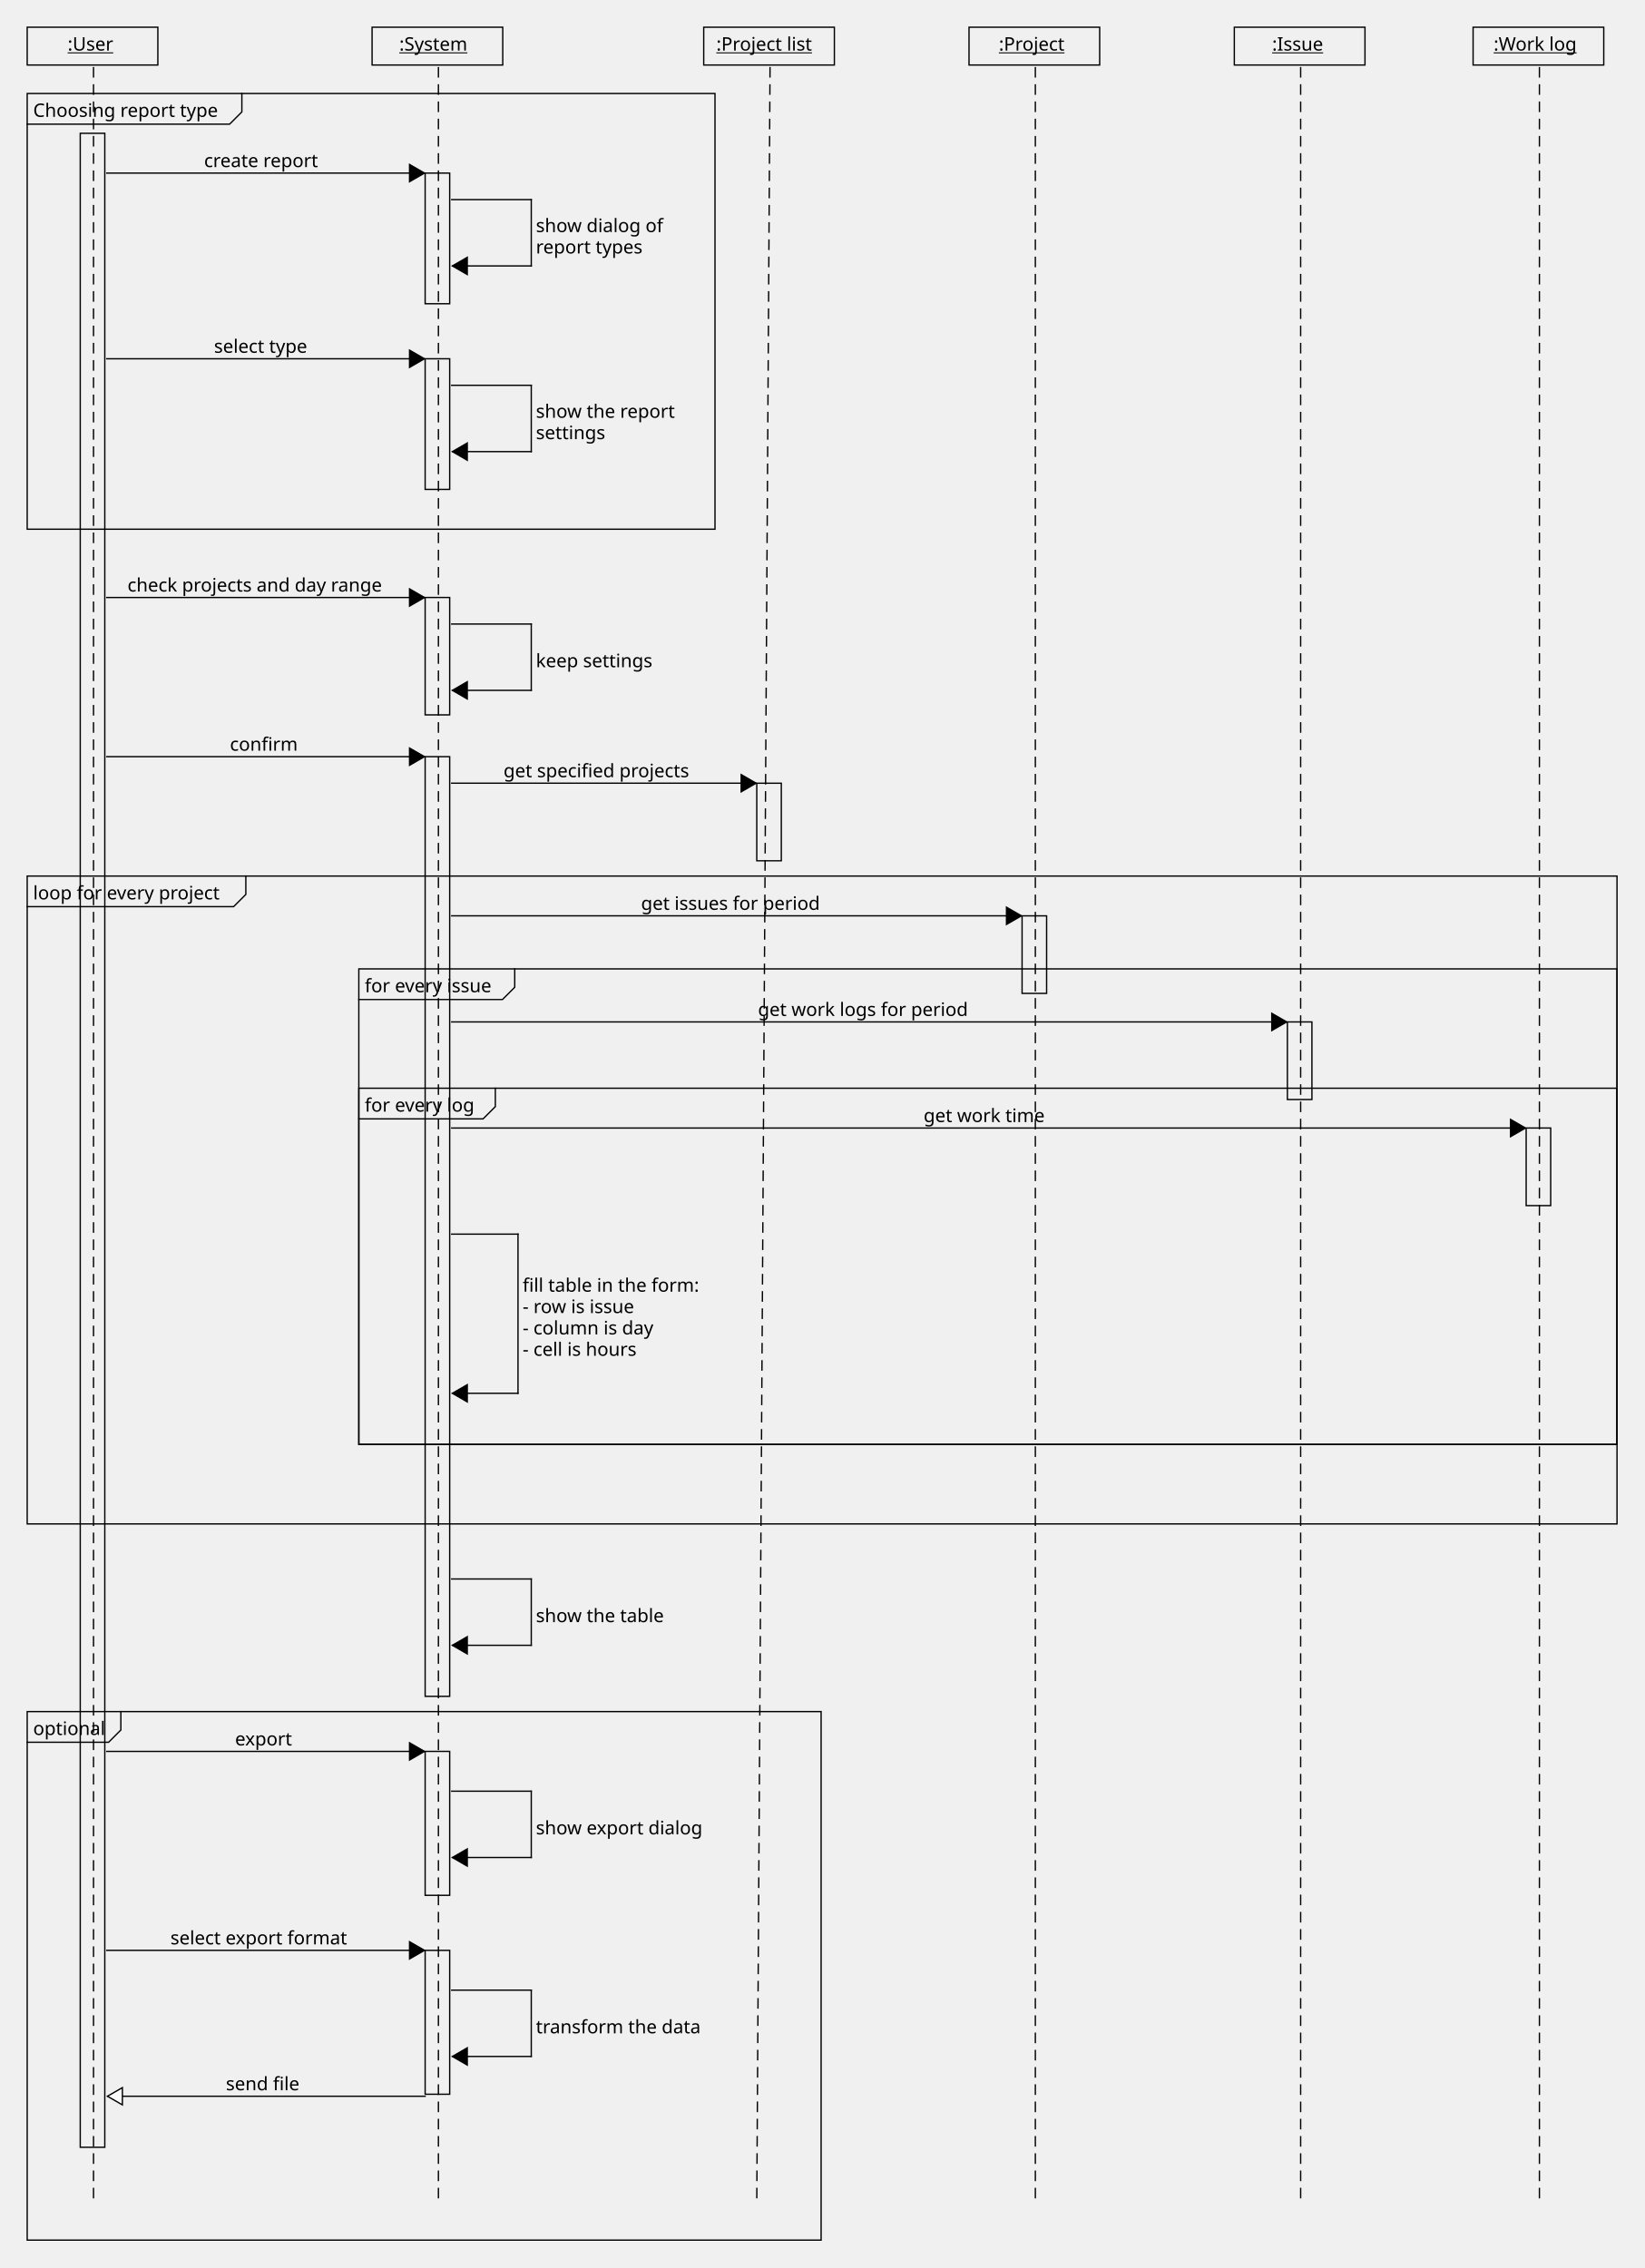
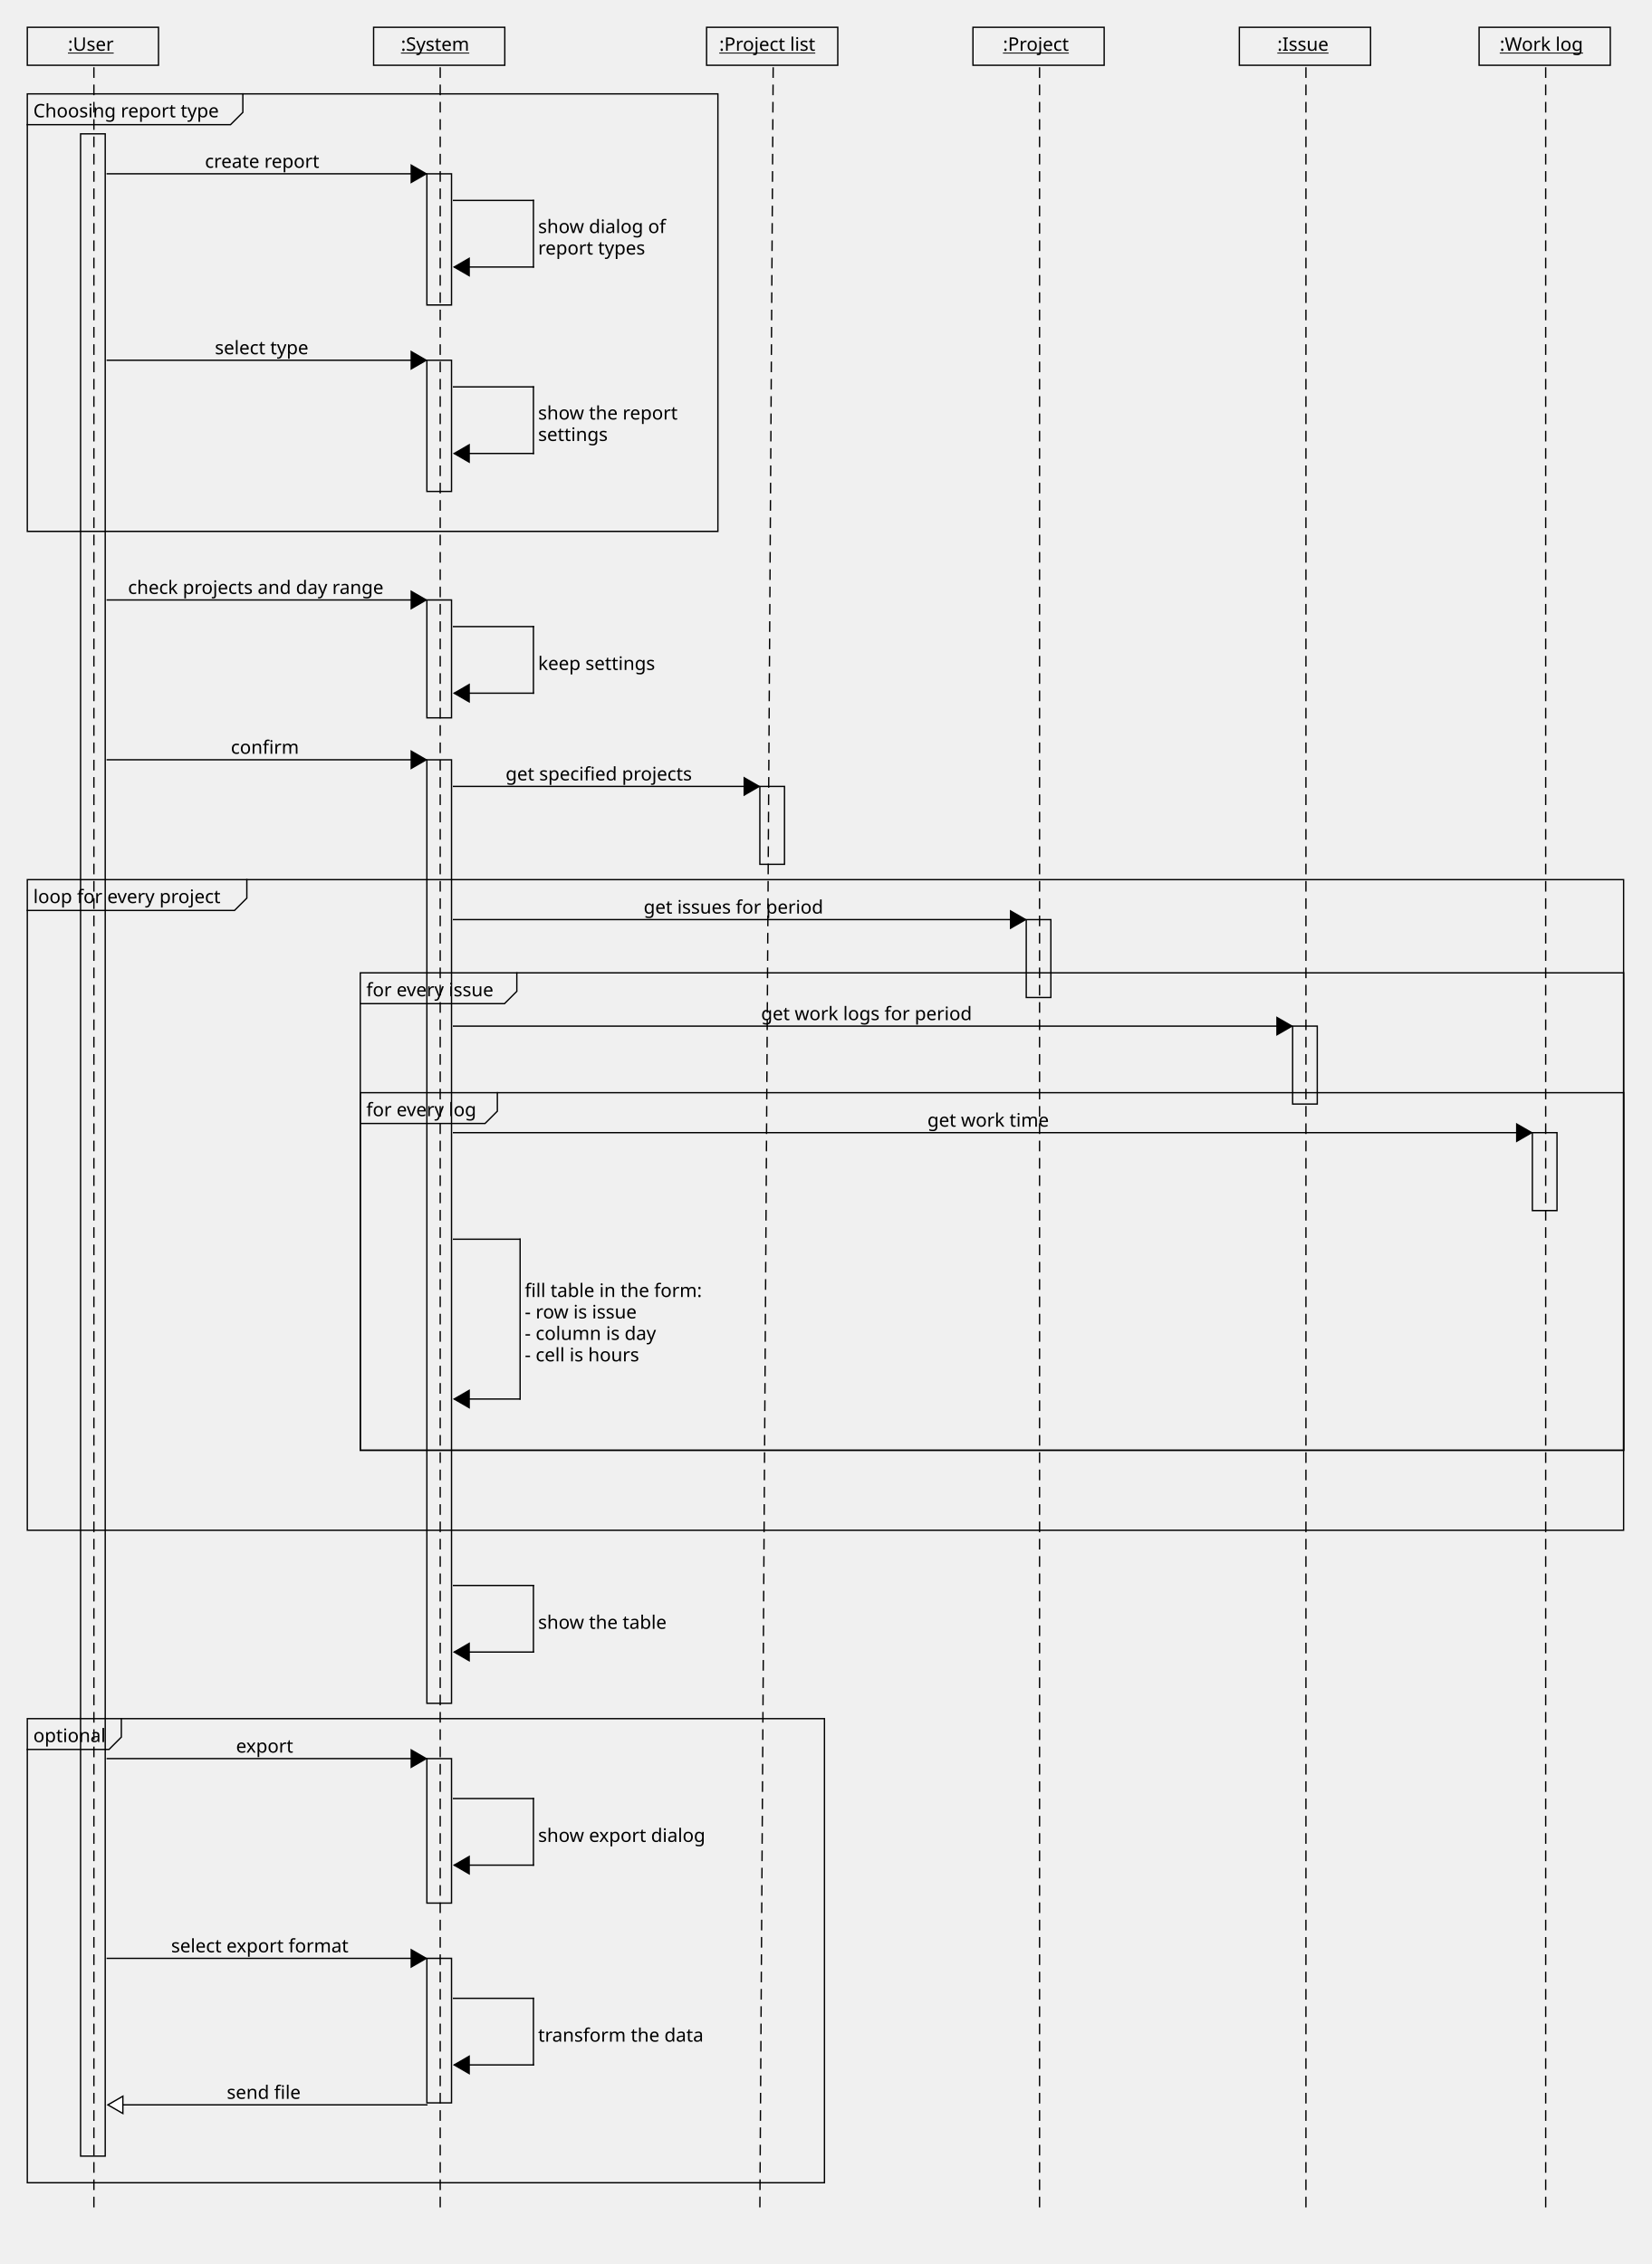
- <svg xmlns="http://www.w3.org/2000/svg" fill-opacity="1" color-rendering="auto" color-interpolation="auto" text-rendering="auto" stroke="black" stroke-linecap="square" width="1240" stroke-miterlimit="10" shape-rendering="auto" stroke-opacity="1" fill="black" stroke-dasharray="none" font-weight="normal" stroke-width="1" viewBox="140 -20 1240 1710" height="1710" font-family="'Dialog'" font-style="normal" stroke-linejoin="miter" font-size="12px" stroke-dashoffset="0" image-rendering="auto">
+ <svg xmlns="http://www.w3.org/2000/svg" fill-opacity="1" color-rendering="auto" color-interpolation="auto" text-rendering="auto" stroke="black" stroke-linecap="square" width="1240" stroke-miterlimit="10" shape-rendering="auto" stroke-opacity="1" fill="black" stroke-dasharray="none" font-weight="normal" stroke-width="1" viewBox="140 -20 1240 1700" height="1700" font-family="'Dialog'" font-style="normal" stroke-linejoin="miter" font-size="12px" stroke-dashoffset="0" image-rendering="auto">
  <defs id="genericDefs" />
  <g>
    <defs id="defs1">
      <clipPath clipPathUnits="userSpaceOnUse" id="clipPath1">
        <path d="M0 0 L2147483647 0 L2147483647 2147483647 L0 2147483647 L0 0 Z" />
      </clipPath>
      <clipPath clipPathUnits="userSpaceOnUse" id="clipPath2">
-         <path d="M0 0 L0 400 L600 400 L600 0 Z" />
+         <path d="M0 0 L0 350 L600 350 L600 0 Z" />
      </clipPath>
      <clipPath clipPathUnits="userSpaceOnUse" id="clipPath3">
        <path d="M0 0 L0 110 L20 110 L20 0 Z" />
      </clipPath>
      <clipPath clipPathUnits="userSpaceOnUse" id="clipPath4">
        <path d="M0 0 L0 270 L950 270 L950 0 Z" />
      </clipPath>
      <clipPath clipPathUnits="userSpaceOnUse" id="clipPath5">
        <path d="M0 0 L0 60 L20 60 L20 0 Z" />
      </clipPath>
      <clipPath clipPathUnits="userSpaceOnUse" id="clipPath6">
        <path d="M0 0 L0 360 L950 360 L950 0 Z" />
      </clipPath>
      <clipPath clipPathUnits="userSpaceOnUse" id="clipPath7">
        <path d="M0 0 L0 490 L1200 490 L1200 0 Z" />
      </clipPath>
      <clipPath clipPathUnits="userSpaceOnUse" id="clipPath8">
        <path d="M0 0 L0 30 L100 30 L100 0 Z" />
      </clipPath>
      <clipPath clipPathUnits="userSpaceOnUse" id="clipPath9">
        <path d="M0 0 L0 710 L20 710 L20 0 Z" />
      </clipPath>
      <clipPath clipPathUnits="userSpaceOnUse" id="clipPath10">
        <path d="M0 0 L0 90 L20 90 L20 0 Z" />
      </clipPath>
      <clipPath clipPathUnits="userSpaceOnUse" id="clipPath11">
        <path d="M0 0 L0 330 L520 330 L520 0 Z" />
      </clipPath>
      <clipPath clipPathUnits="userSpaceOnUse" id="clipPath12">
        <path d="M0 0 L0 100 L20 100 L20 0 Z" />
      </clipPath>
      <clipPath clipPathUnits="userSpaceOnUse" id="clipPath13">
        <path d="M0 0 L0 1520 L20 1520 L20 0 Z" />
      </clipPath>
      <clipPath clipPathUnits="userSpaceOnUse" id="clipPath14">
        <path d="M0 0 L0 40 L270 40 L270 0 Z" />
      </clipPath>
      <clipPath clipPathUnits="userSpaceOnUse" id="clipPath15">
        <path d="M0 0 L0 80 L220 80 L220 0 Z" />
      </clipPath>
      <clipPath clipPathUnits="userSpaceOnUse" id="clipPath16">
        <path d="M0 0 L0 80 L190 80 L190 0 Z" />
      </clipPath>
      <clipPath clipPathUnits="userSpaceOnUse" id="clipPath17">
        <path d="M0 0 L0 150 L220 150 L220 0 Z" />
      </clipPath>
      <clipPath clipPathUnits="userSpaceOnUse" id="clipPath18">
        <path d="M0 0 L0 40 L840 40 L840 0 Z" />
      </clipPath>
      <clipPath clipPathUnits="userSpaceOnUse" id="clipPath19">
        <path d="M0 0 L0 40 L660 40 L660 0 Z" />
      </clipPath>
      <clipPath clipPathUnits="userSpaceOnUse" id="clipPath20">
        <path d="M0 0 L0 40 L460 40 L460 0 Z" />
      </clipPath>
      <clipPath clipPathUnits="userSpaceOnUse" id="clipPath21">
        <path d="M0 0 L0 40 L260 40 L260 0 Z" />
      </clipPath>
      <clipPath clipPathUnits="userSpaceOnUse" id="clipPath22">
        <path d="M0 0 L0 1640 L30 1640 L30 0 Z" />
      </clipPath>
      <clipPath clipPathUnits="userSpaceOnUse" id="clipPath23">
        <path d="M0 0 L0 80 L180 80 L180 0 Z" />
      </clipPath>
      <clipPath clipPathUnits="userSpaceOnUse" id="clipPath24">
        <path d="M0 0 L0 80 L200 80 L200 0 Z" />
      </clipPath>
      <clipPath clipPathUnits="userSpaceOnUse" id="clipPath25">
        <path d="M0 0 L0 1640 L40 1640 L40 0 Z" />
      </clipPath>
    </defs>
    <g fill="rgb(255,255,255)" fill-opacity="0" transform="translate(160,1270)" stroke-opacity="0" stroke="rgb(255,255,255)">
-       <rect x="0.5" width="598.5" height="398.5" y="0.5" clip-path="url(#clipPath2)" stroke="none" />
+       <rect x="0.5" width="598.5" height="348.5" y="0.5" clip-path="url(#clipPath2)" stroke="none" />
    </g>
    <g transform="translate(160,1270)">
-       <rect fill="none" x="0.5" width="598.5" height="398.5" y="0.5" clip-path="url(#clipPath2)" />
+       <rect fill="none" x="0.5" width="598.5" height="348.5" y="0.5" clip-path="url(#clipPath2)" />
      <path fill="none" d="M71.104 0.5 L71.104 14.366 L61.86 23.609 L0.5 23.609" clip-path="url(#clipPath2)" />
      <text x="5" font-size="14px" y="18.109" clip-path="url(#clipPath2)" font-family="sans-serif" stroke="none" xml:space="preserve">optional</text>
    </g>
    <g fill="rgb(255,255,255)" fill-opacity="0" transform="translate(460,1450)" stroke-opacity="0" stroke="rgb(255,255,255)">
      <rect x="0.5" width="18.5" height="108.5" y="0.5" clip-path="url(#clipPath3)" stroke="none" />
    </g>
    <g transform="translate(460,1450)">
      <rect fill="none" x="0.5" width="18.5" height="108.5" y="0.5" clip-path="url(#clipPath3)" />
    </g>
    <g fill="rgb(255,255,255)" fill-opacity="0" transform="translate(460,1300)" stroke-opacity="0" stroke="rgb(255,255,255)">
      <rect x="0.5" width="18.5" height="108.5" y="0.5" clip-path="url(#clipPath3)" stroke="none" />
    </g>
    <g transform="translate(460,1300)">
      <rect fill="none" x="0.5" width="18.5" height="108.5" y="0.5" clip-path="url(#clipPath3)" />
    </g>
    <g fill="rgb(255,255,255)" fill-opacity="0" transform="translate(410,800)" stroke-opacity="0" stroke="rgb(255,255,255)">
      <rect x="0.5" width="948.5" height="268.5" y="0.5" clip-path="url(#clipPath4)" stroke="none" />
    </g>
    <g transform="translate(410,800)">
      <rect fill="none" x="0.5" width="948.5" height="268.5" y="0.5" clip-path="url(#clipPath4)" />
      <path fill="none" d="M103.41 0.5 L103.41 14.366 L94.167 23.609 L0.5 23.609" clip-path="url(#clipPath4)" />
      <text x="5" font-size="14px" y="18.109" clip-path="url(#clipPath4)" font-family="sans-serif" stroke="none" xml:space="preserve">for every log</text>
    </g>
    <g fill="rgb(255,255,255)" fill-opacity="0" transform="translate(1290,830)" stroke-opacity="0" stroke="rgb(255,255,255)">
      <rect x="0.5" width="18.5" height="58.5" y="0.5" clip-path="url(#clipPath5)" stroke="none" />
    </g>
    <g transform="translate(1290,830)">
      <rect fill="none" x="0.5" width="18.5" height="58.5" y="0.5" clip-path="url(#clipPath5)" />
    </g>
    <g fill="rgb(255,255,255)" fill-opacity="0" transform="translate(410,710)" stroke-opacity="0" stroke="rgb(255,255,255)">
      <rect x="0.5" width="948.5" height="358.5" y="0.5" clip-path="url(#clipPath6)" stroke="none" />
    </g>
    <g transform="translate(410,710)">
      <rect fill="none" x="0.5" width="948.5" height="358.5" y="0.5" clip-path="url(#clipPath6)" />
      <path fill="none" d="M118.033 0.5 L118.033 14.366 L108.789 23.609 L0.5 23.609" clip-path="url(#clipPath6)" />
      <text x="5" font-size="14px" y="18.109" clip-path="url(#clipPath6)" font-family="sans-serif" stroke="none" xml:space="preserve">for every issue</text>
    </g>
    <g fill="rgb(255,255,255)" fill-opacity="0" transform="translate(1110,750)" stroke-opacity="0" stroke="rgb(255,255,255)">
      <rect x="0.5" width="18.5" height="58.5" y="0.5" clip-path="url(#clipPath5)" stroke="none" />
    </g>
    <g transform="translate(1110,750)">
      <rect fill="none" x="0.5" width="18.5" height="58.5" y="0.5" clip-path="url(#clipPath5)" />
    </g>
    <g fill="rgb(255,255,255)" fill-opacity="0" transform="translate(160,640)" stroke-opacity="0" stroke="rgb(255,255,255)">
      <rect x="0.5" width="1198.5" height="488.5" y="0.5" clip-path="url(#clipPath7)" stroke="none" />
    </g>
    <g transform="translate(160,640)">
      <rect fill="none" x="0.5" width="1198.5" height="488.5" y="0.5" clip-path="url(#clipPath7)" />
      <path fill="none" d="M165.324 0.5 L165.324 14.366 L156.08 23.609 L0.5 23.609" clip-path="url(#clipPath7)" />
      <text x="5" font-size="14px" y="18.109" clip-path="url(#clipPath7)" font-family="sans-serif" stroke="none" xml:space="preserve">loop for every project</text>
    </g>
    <g fill="rgb(255,255,255)" fill-opacity="0" transform="translate(910,670)" stroke-opacity="0" stroke="rgb(255,255,255)">
      <rect x="0.5" width="18.5" height="58.5" y="0.5" clip-path="url(#clipPath5)" stroke="none" />
    </g>
    <g transform="translate(910,670)">
      <rect fill="none" x="0.5" width="18.5" height="58.5" y="0.5" clip-path="url(#clipPath5)" />
    </g>
    <g fill="rgb(255,255,255)" fill-opacity="0" transform="translate(710,570)" stroke-opacity="0" stroke="rgb(255,255,255)">
      <rect x="0.5" width="18.5" height="58.5" y="0.5" clip-path="url(#clipPath5)" stroke="none" />
    </g>
    <g transform="translate(710,570)">
      <rect fill="none" x="0.5" width="18.5" height="58.5" y="0.5" clip-path="url(#clipPath5)" />
    </g>
    <g fill="rgb(255,255,255)" fill-opacity="0" transform="translate(870,0)" stroke-opacity="0" stroke="rgb(255,255,255)">
      <rect x="0.5" width="98.5" height="28.5" y="0.5" clip-path="url(#clipPath8)" stroke="none" />
    </g>
    <g transform="translate(870,0)">
      <rect fill="none" x="0.5" width="98.5" height="28.5" y="0.5" clip-path="url(#clipPath8)" />
      <text x="23" font-size="14px" y="18.109" text-decoration="underline" clip-path="url(#clipPath8)" font-family="sans-serif" stroke="none" xml:space="preserve">:Project</text>
    </g>
    <g fill="rgb(255,255,255)" fill-opacity="0" transform="translate(460,550)" stroke-opacity="0" stroke="rgb(255,255,255)">
      <rect x="0.5" width="18.5" height="708.5" y="0.5" clip-path="url(#clipPath9)" stroke="none" />
    </g>
    <g transform="translate(460,550)">
      <rect fill="none" x="0.5" width="18.5" height="708.5" y="0.5" clip-path="url(#clipPath9)" />
    </g>
    <g fill="rgb(255,255,255)" fill-opacity="0" transform="translate(460,430)" stroke-opacity="0" stroke="rgb(255,255,255)">
      <rect x="0.5" width="18.5" height="88.5" y="0.5" clip-path="url(#clipPath10)" stroke="none" />
    </g>
    <g transform="translate(460,430)">
      <rect fill="none" x="0.5" width="18.5" height="88.5" y="0.5" clip-path="url(#clipPath10)" />
    </g>
    <g fill="rgb(255,255,255)" fill-opacity="0" transform="translate(160,50)" stroke-opacity="0" stroke="rgb(255,255,255)">
      <rect x="0.5" width="518.5" height="328.5" y="0.5" clip-path="url(#clipPath11)" stroke="none" />
    </g>
    <g transform="translate(160,50)">
      <rect fill="none" x="0.5" width="518.5" height="328.5" y="0.5" clip-path="url(#clipPath11)" />
      <path fill="none" d="M162.329 0.5 L162.329 14.366 L153.086 23.609 L0.5 23.609" clip-path="url(#clipPath11)" />
      <text x="5" font-size="14px" y="18.109" clip-path="url(#clipPath11)" font-family="sans-serif" stroke="none" xml:space="preserve">Choosing report type</text>
    </g>
    <g fill="rgb(255,255,255)" fill-opacity="0" transform="translate(460,250)" stroke-opacity="0" stroke="rgb(255,255,255)">
      <rect x="0.5" width="18.5" height="98.5" y="0.5" clip-path="url(#clipPath12)" stroke="none" />
    </g>
    <g transform="translate(460,250)">
      <rect fill="none" x="0.5" width="18.5" height="98.5" y="0.5" clip-path="url(#clipPath12)" />
    </g>
    <g fill="rgb(255,255,255)" fill-opacity="0" transform="translate(1250,0)" stroke-opacity="0" stroke="rgb(255,255,255)">
      <rect x="0.5" width="98.5" height="28.5" y="0.5" clip-path="url(#clipPath8)" stroke="none" />
    </g>
    <g transform="translate(1250,0)">
      <rect fill="none" x="0.5" width="98.5" height="28.5" y="0.5" clip-path="url(#clipPath8)" />
      <text x="16" font-size="14px" y="18.109" text-decoration="underline" clip-path="url(#clipPath8)" font-family="sans-serif" stroke="none" xml:space="preserve">:Work log</text>
    </g>
    <g fill="rgb(255,255,255)" fill-opacity="0" transform="translate(460,110)" stroke-opacity="0" stroke="rgb(255,255,255)">
      <rect x="0.5" width="18.5" height="98.5" y="0.5" clip-path="url(#clipPath12)" stroke="none" />
    </g>
    <g transform="translate(460,110)">
      <rect fill="none" x="0.5" width="18.5" height="98.5" y="0.5" clip-path="url(#clipPath12)" />
    </g>
    <g fill="rgb(255,255,255)" fill-opacity="0" transform="translate(200,80)" stroke-opacity="0" stroke="rgb(255,255,255)">
      <rect x="0.5" width="18.5" height="1518.5" y="0.5" clip-path="url(#clipPath13)" stroke="none" />
    </g>
    <g transform="translate(200,80)">
      <rect fill="none" x="0.5" width="18.5" height="1518.5" y="0.5" clip-path="url(#clipPath13)" />
    </g>
    <g fill="rgb(255,255,255)" fill-opacity="0" transform="translate(1070,0)" stroke-opacity="0" stroke="rgb(255,255,255)">
      <rect x="0.5" width="98.5" height="28.5" y="0.5" clip-path="url(#clipPath8)" stroke="none" />
    </g>
    <g transform="translate(1070,0)">
      <rect fill="none" x="0.5" width="98.5" height="28.5" y="0.5" clip-path="url(#clipPath8)" />
      <text x="29" font-size="14px" y="18.109" text-decoration="underline" clip-path="url(#clipPath8)" font-family="sans-serif" stroke="none" xml:space="preserve">:Issue</text>
    </g>
    <g fill="rgb(255,255,255)" fill-opacity="0" transform="translate(670,0)" stroke-opacity="0" stroke="rgb(255,255,255)">
      <rect x="0.5" width="98.5" height="28.5" y="0.5" clip-path="url(#clipPath8)" stroke="none" />
    </g>
    <g transform="translate(670,0)">
      <rect fill="none" x="0.5" width="98.5" height="28.5" y="0.5" clip-path="url(#clipPath8)" />
      <text x="10" font-size="14px" y="18.109" text-decoration="underline" clip-path="url(#clipPath8)" font-family="sans-serif" stroke="none" xml:space="preserve">:Project list</text>
    </g>
    <g fill="rgb(255,255,255)" fill-opacity="0" transform="translate(420,0)" stroke-opacity="0" stroke="rgb(255,255,255)">
      <rect x="0.5" width="98.5" height="28.5" y="0.5" clip-path="url(#clipPath8)" stroke="none" />
    </g>
    <g transform="translate(420,0)">
      <rect fill="none" x="0.5" width="98.5" height="28.5" y="0.5" clip-path="url(#clipPath8)" />
      <text x="21" font-size="14px" y="18.109" text-decoration="underline" clip-path="url(#clipPath8)" font-family="sans-serif" stroke="none" xml:space="preserve">:System</text>
    </g>
    <g fill="rgb(255,255,255)" fill-opacity="0" transform="translate(160,0)" stroke-opacity="0" stroke="rgb(255,255,255)">
      <rect x="0.5" width="98.5" height="28.5" y="0.5" clip-path="url(#clipPath8)" stroke="none" />
    </g>
    <g transform="translate(160,0)">
      <rect fill="none" x="0.5" width="98.5" height="28.5" y="0.5" clip-path="url(#clipPath8)" />
      <text x="31" font-size="14px" y="18.109" text-decoration="underline" clip-path="url(#clipPath8)" font-family="sans-serif" stroke="none" xml:space="preserve">:User</text>
    </g>
    <g transform="translate(210,1540)">
      <path fill="none" d="M11.5 20.5 L250.5 20.5" clip-path="url(#clipPath14)" />
      <path fill="white" d="M22.258 27 L11 20.5 L22.258 14 Z" clip-path="url(#clipPath14)" stroke="none" />
      <path fill="none" d="M22.258 27 L11 20.5 L22.258 14 Z" clip-path="url(#clipPath14)" />
      <text x="100.281" font-size="14px" y="16" clip-path="url(#clipPath14)" font-family="sans-serif" stroke="none" xml:space="preserve">send file</text>
    </g>
    <g transform="translate(470,1470)">
      <path fill="none" d="M11.5 60.5 L70.5 60.5" clip-path="url(#clipPath15)" />
      <path fill="none" d="M70.5 60.5 L70.5 10.5" clip-path="url(#clipPath15)" />
      <path fill="none" d="M70.5 10.5 L10.5 10.5" clip-path="url(#clipPath15)" />
      <path d="M22.258 67 L11 60.5 L22.258 54 Z" clip-path="url(#clipPath15)" stroke="none" />
      <path fill="none" d="M22.258 67 L11 60.5 L22.258 54 Z" clip-path="url(#clipPath15)" />
      <text x="74" font-size="14px" y="43.055" clip-path="url(#clipPath15)" font-family="sans-serif" stroke="none" xml:space="preserve">transform the data</text>
    </g>
    <g transform="translate(210,1430)">
      <path fill="none" d="M249.5 20.5 L10.5 20.5" clip-path="url(#clipPath14)" />
      <path d="M238.742 14 L250 20.5 L238.742 27 Z" clip-path="url(#clipPath14)" stroke="none" />
      <path fill="none" d="M238.742 14 L250 20.5 L238.742 27 Z" clip-path="url(#clipPath14)" />
      <text x="58.476" font-size="14px" y="16" clip-path="url(#clipPath14)" font-family="sans-serif" stroke="none" xml:space="preserve">select export format</text>
    </g>
    <g transform="translate(470,1320)">
      <path fill="none" d="M11.5 60.5 L70.5 60.5" clip-path="url(#clipPath15)" />
      <path fill="none" d="M70.5 60.5 L70.5 10.5" clip-path="url(#clipPath15)" />
      <path fill="none" d="M70.5 10.5 L10.5 10.5" clip-path="url(#clipPath15)" />
      <path d="M22.258 67 L11 60.5 L22.258 54 Z" clip-path="url(#clipPath15)" stroke="none" />
      <path fill="none" d="M22.258 67 L11 60.5 L22.258 54 Z" clip-path="url(#clipPath15)" />
      <text x="74" font-size="14px" y="43.055" clip-path="url(#clipPath15)" font-family="sans-serif" stroke="none" xml:space="preserve">show export dialog</text>
    </g>
    <g transform="translate(210,1280)">
      <path fill="none" d="M249.5 20.5 L10.5 20.5" clip-path="url(#clipPath14)" />
      <path d="M238.742 14 L250 20.5 L238.742 27 Z" clip-path="url(#clipPath14)" stroke="none" />
      <path fill="none" d="M238.742 14 L250 20.5 L238.742 27 Z" clip-path="url(#clipPath14)" />
      <text x="107.202" font-size="14px" y="16" clip-path="url(#clipPath14)" font-family="sans-serif" stroke="none" xml:space="preserve">export</text>
    </g>
    <g transform="translate(470,1160)">
      <path fill="none" d="M11.5 60.5 L70.5 60.5" clip-path="url(#clipPath16)" />
      <path fill="none" d="M70.5 60.5 L70.5 10.5" clip-path="url(#clipPath16)" />
      <path fill="none" d="M70.5 10.5 L10.5 10.5" clip-path="url(#clipPath16)" />
      <path d="M22.258 67 L11 60.5 L22.258 54 Z" clip-path="url(#clipPath16)" stroke="none" />
      <path fill="none" d="M22.258 67 L11 60.5 L22.258 54 Z" clip-path="url(#clipPath16)" />
      <text x="74" font-size="14px" y="43.055" clip-path="url(#clipPath16)" font-family="sans-serif" stroke="none" xml:space="preserve">show the table</text>
    </g>
    <g transform="translate(470,900)">
      <path fill="none" d="M11.5 130.5 L60.5 130.5" clip-path="url(#clipPath17)" />
      <path fill="none" d="M60.5 130.5 L60.5 10.5" clip-path="url(#clipPath17)" />
      <path fill="none" d="M60.5 10.5 L10.5 10.5" clip-path="url(#clipPath17)" />
      <path d="M22.258 137 L11 130.5 L22.258 124 Z" clip-path="url(#clipPath17)" stroke="none" />
      <path fill="none" d="M22.258 137 L11 130.5 L22.258 124 Z" clip-path="url(#clipPath17)" />
      <text x="64" font-size="14px" y="53.891" clip-path="url(#clipPath17)" font-family="sans-serif" stroke="none" xml:space="preserve">fill table in the form:</text>
      <text x="64" font-size="14px" y="70" clip-path="url(#clipPath17)" font-family="sans-serif" stroke="none" xml:space="preserve">- row is issue</text>
      <text x="64" font-size="14px" y="86.109" clip-path="url(#clipPath17)" font-family="sans-serif" stroke="none" xml:space="preserve">- column is day</text>
      <text x="64" font-size="14px" y="102.219" clip-path="url(#clipPath17)" font-family="sans-serif" stroke="none" xml:space="preserve">- cell is hours</text>
    </g>
    <g transform="translate(470,810)">
      <path fill="none" d="M819.5 20.5 L10.5 20.5" clip-path="url(#clipPath18)" />
      <path d="M808.742 14 L820 20.5 L808.742 27 Z" clip-path="url(#clipPath18)" stroke="none" />
      <path fill="none" d="M808.742 14 L820 20.5 L808.742 27 Z" clip-path="url(#clipPath18)" />
      <text x="366.301" font-size="14px" y="16" clip-path="url(#clipPath18)" font-family="sans-serif" stroke="none" xml:space="preserve">get work time</text>
    </g>
    <g transform="translate(470,730)">
      <path fill="none" d="M639.5 20.5 L10.5 20.5" clip-path="url(#clipPath19)" />
      <path d="M628.742 14 L640 20.5 L628.742 27 Z" clip-path="url(#clipPath19)" stroke="none" />
      <path fill="none" d="M628.742 14 L640 20.5 L628.742 27 Z" clip-path="url(#clipPath19)" />
      <text x="241.424" font-size="14px" y="16" clip-path="url(#clipPath19)" font-family="sans-serif" stroke="none" xml:space="preserve">get work logs for period</text>
    </g>
    <g transform="translate(470,650)">
      <path fill="none" d="M439.5 20.5 L10.5 20.5" clip-path="url(#clipPath20)" />
      <path d="M428.742 14 L440 20.5 L428.742 27 Z" clip-path="url(#clipPath20)" stroke="none" />
      <path fill="none" d="M428.742 14 L440 20.5 L428.742 27 Z" clip-path="url(#clipPath20)" />
      <text x="153.277" font-size="14px" y="16" clip-path="url(#clipPath20)" font-family="sans-serif" stroke="none" xml:space="preserve">get issues for period</text>
    </g>
    <g transform="translate(470,550)">
      <path fill="none" d="M239.5 20.5 L10.5 20.5" clip-path="url(#clipPath21)" />
      <path d="M228.742 14 L240 20.5 L228.742 27 Z" clip-path="url(#clipPath21)" stroke="none" />
      <path fill="none" d="M228.742 14 L240 20.5 L228.742 27 Z" clip-path="url(#clipPath21)" />
      <text x="49.61" font-size="14px" y="16" clip-path="url(#clipPath21)" font-family="sans-serif" stroke="none" xml:space="preserve">get specified projects</text>
    </g>
    <g stroke-dasharray="8,5" stroke-miterlimit="5" transform="translate(910,20)" stroke-linecap="butt">
      <path fill="none" d="M10.5 10.5 L10.5 1620.5" clip-path="url(#clipPath22)" />
    </g>
    <g transform="translate(210,530)">
      <path fill="none" d="M249.5 20.5 L10.5 20.5" clip-path="url(#clipPath14)" />
      <path d="M238.742 14 L250 20.5 L238.742 27 Z" clip-path="url(#clipPath14)" stroke="none" />
      <path fill="none" d="M238.742 14 L250 20.5 L238.742 27 Z" clip-path="url(#clipPath14)" />
      <text x="103.326" font-size="14px" y="16" clip-path="url(#clipPath14)" font-family="sans-serif" stroke="none" xml:space="preserve">confirm</text>
    </g>
    <g transform="translate(470,440)">
      <path fill="none" d="M11.5 60.5 L70.5 60.5" clip-path="url(#clipPath23)" />
      <path fill="none" d="M70.5 60.5 L70.5 10.5" clip-path="url(#clipPath23)" />
      <path fill="none" d="M70.5 10.5 L10.5 10.5" clip-path="url(#clipPath23)" />
      <path d="M22.258 67 L11 60.5 L22.258 54 Z" clip-path="url(#clipPath23)" stroke="none" />
      <path fill="none" d="M22.258 67 L11 60.5 L22.258 54 Z" clip-path="url(#clipPath23)" />
      <text x="74" font-size="14px" y="43.055" clip-path="url(#clipPath23)" font-family="sans-serif" stroke="none" xml:space="preserve">keep settings</text>
    </g>
    <g transform="translate(210,410)">
      <path fill="none" d="M249.5 20.5 L10.5 20.5" clip-path="url(#clipPath14)" />
      <path d="M238.742 14 L250 20.5 L238.742 27 Z" clip-path="url(#clipPath14)" stroke="none" />
      <path fill="none" d="M238.742 14 L250 20.5 L238.742 27 Z" clip-path="url(#clipPath14)" />
      <text x="26.111" font-size="14px" y="16" clip-path="url(#clipPath14)" font-family="sans-serif" stroke="none" xml:space="preserve">check projects and day range</text>
    </g>
    <g transform="translate(470,260)">
      <path fill="none" d="M11.5 60.5 L70.5 60.5" clip-path="url(#clipPath24)" />
      <path fill="none" d="M70.5 60.5 L70.5 10.5" clip-path="url(#clipPath24)" />
      <path fill="none" d="M70.5 10.5 L10.5 10.5" clip-path="url(#clipPath24)" />
      <path d="M22.258 67 L11 60.5 L22.258 54 Z" clip-path="url(#clipPath24)" stroke="none" />
      <path fill="none" d="M22.258 67 L11 60.5 L22.258 54 Z" clip-path="url(#clipPath24)" />
      <text x="74" font-size="14px" y="35" clip-path="url(#clipPath24)" font-family="sans-serif" stroke="none" xml:space="preserve">show the report</text>
      <text x="74" font-size="14px" y="51.109" clip-path="url(#clipPath24)" font-family="sans-serif" stroke="none" xml:space="preserve">settings</text>
    </g>
    <g transform="translate(210,230)">
      <path fill="none" d="M249.5 20.5 L10.5 20.5" clip-path="url(#clipPath14)" />
      <path d="M238.742 14 L250 20.5 L238.742 27 Z" clip-path="url(#clipPath14)" stroke="none" />
      <path fill="none" d="M238.742 14 L250 20.5 L238.742 27 Z" clip-path="url(#clipPath14)" />
      <text x="91.339" font-size="14px" y="16" clip-path="url(#clipPath14)" font-family="sans-serif" stroke="none" xml:space="preserve">select type</text>
    </g>
    <g stroke-dasharray="8,5" stroke-miterlimit="5" transform="translate(1290,20)" stroke-linecap="butt">
      <path fill="none" d="M10.5 10.5 L10.5 1620.5" clip-path="url(#clipPath22)" />
    </g>
    <g transform="translate(470,120)">
      <path fill="none" d="M11.5 60.5 L70.5 60.5" clip-path="url(#clipPath16)" />
      <path fill="none" d="M70.5 60.5 L70.5 10.5" clip-path="url(#clipPath16)" />
      <path fill="none" d="M70.5 10.5 L10.5 10.5" clip-path="url(#clipPath16)" />
      <path d="M22.258 67 L11 60.5 L22.258 54 Z" clip-path="url(#clipPath16)" stroke="none" />
      <path fill="none" d="M22.258 67 L11 60.5 L22.258 54 Z" clip-path="url(#clipPath16)" />
      <text x="74" font-size="14px" y="35" clip-path="url(#clipPath16)" font-family="sans-serif" stroke="none" xml:space="preserve">show dialog of </text>
      <text x="74" font-size="14px" y="51.109" clip-path="url(#clipPath16)" font-family="sans-serif" stroke="none" xml:space="preserve">report types</text>
    </g>
    <g transform="translate(210,90)">
      <path fill="none" d="M249.5 20.5 L10.5 20.5" clip-path="url(#clipPath14)" />
      <path d="M238.742 14 L250 20.5 L238.742 27 Z" clip-path="url(#clipPath14)" stroke="none" />
      <path fill="none" d="M238.742 14 L250 20.5 L238.742 27 Z" clip-path="url(#clipPath14)" />
      <text x="83.868" font-size="14px" y="16" clip-path="url(#clipPath14)" font-family="sans-serif" stroke="none" xml:space="preserve">create report</text>
    </g>
    <g stroke-dasharray="8,5" stroke-miterlimit="5" transform="translate(1110,20)" stroke-linecap="butt">
      <path fill="none" d="M10.5 10.5 L10.5 1620.5" clip-path="url(#clipPath22)" />
    </g>
    <g stroke-dasharray="8,5" stroke-miterlimit="5" transform="translate(700,20)" stroke-linecap="butt">
      <path fill="none" d="M20.5 10.5 L10.5 1620.5" clip-path="url(#clipPath25)" />
    </g>
    <g stroke-dasharray="8,5" stroke-miterlimit="5" transform="translate(460,20)" stroke-linecap="butt">
      <path fill="none" d="M10.5 10.5 L10.5 1620.5" clip-path="url(#clipPath22)" />
    </g>
    <g stroke-dasharray="8,5" stroke-miterlimit="5" transform="translate(200,20)" stroke-linecap="butt">
      <path fill="none" d="M10.5 10.5 L10.5 1620.5" clip-path="url(#clipPath22)" />
    </g>
  </g>
</svg>
